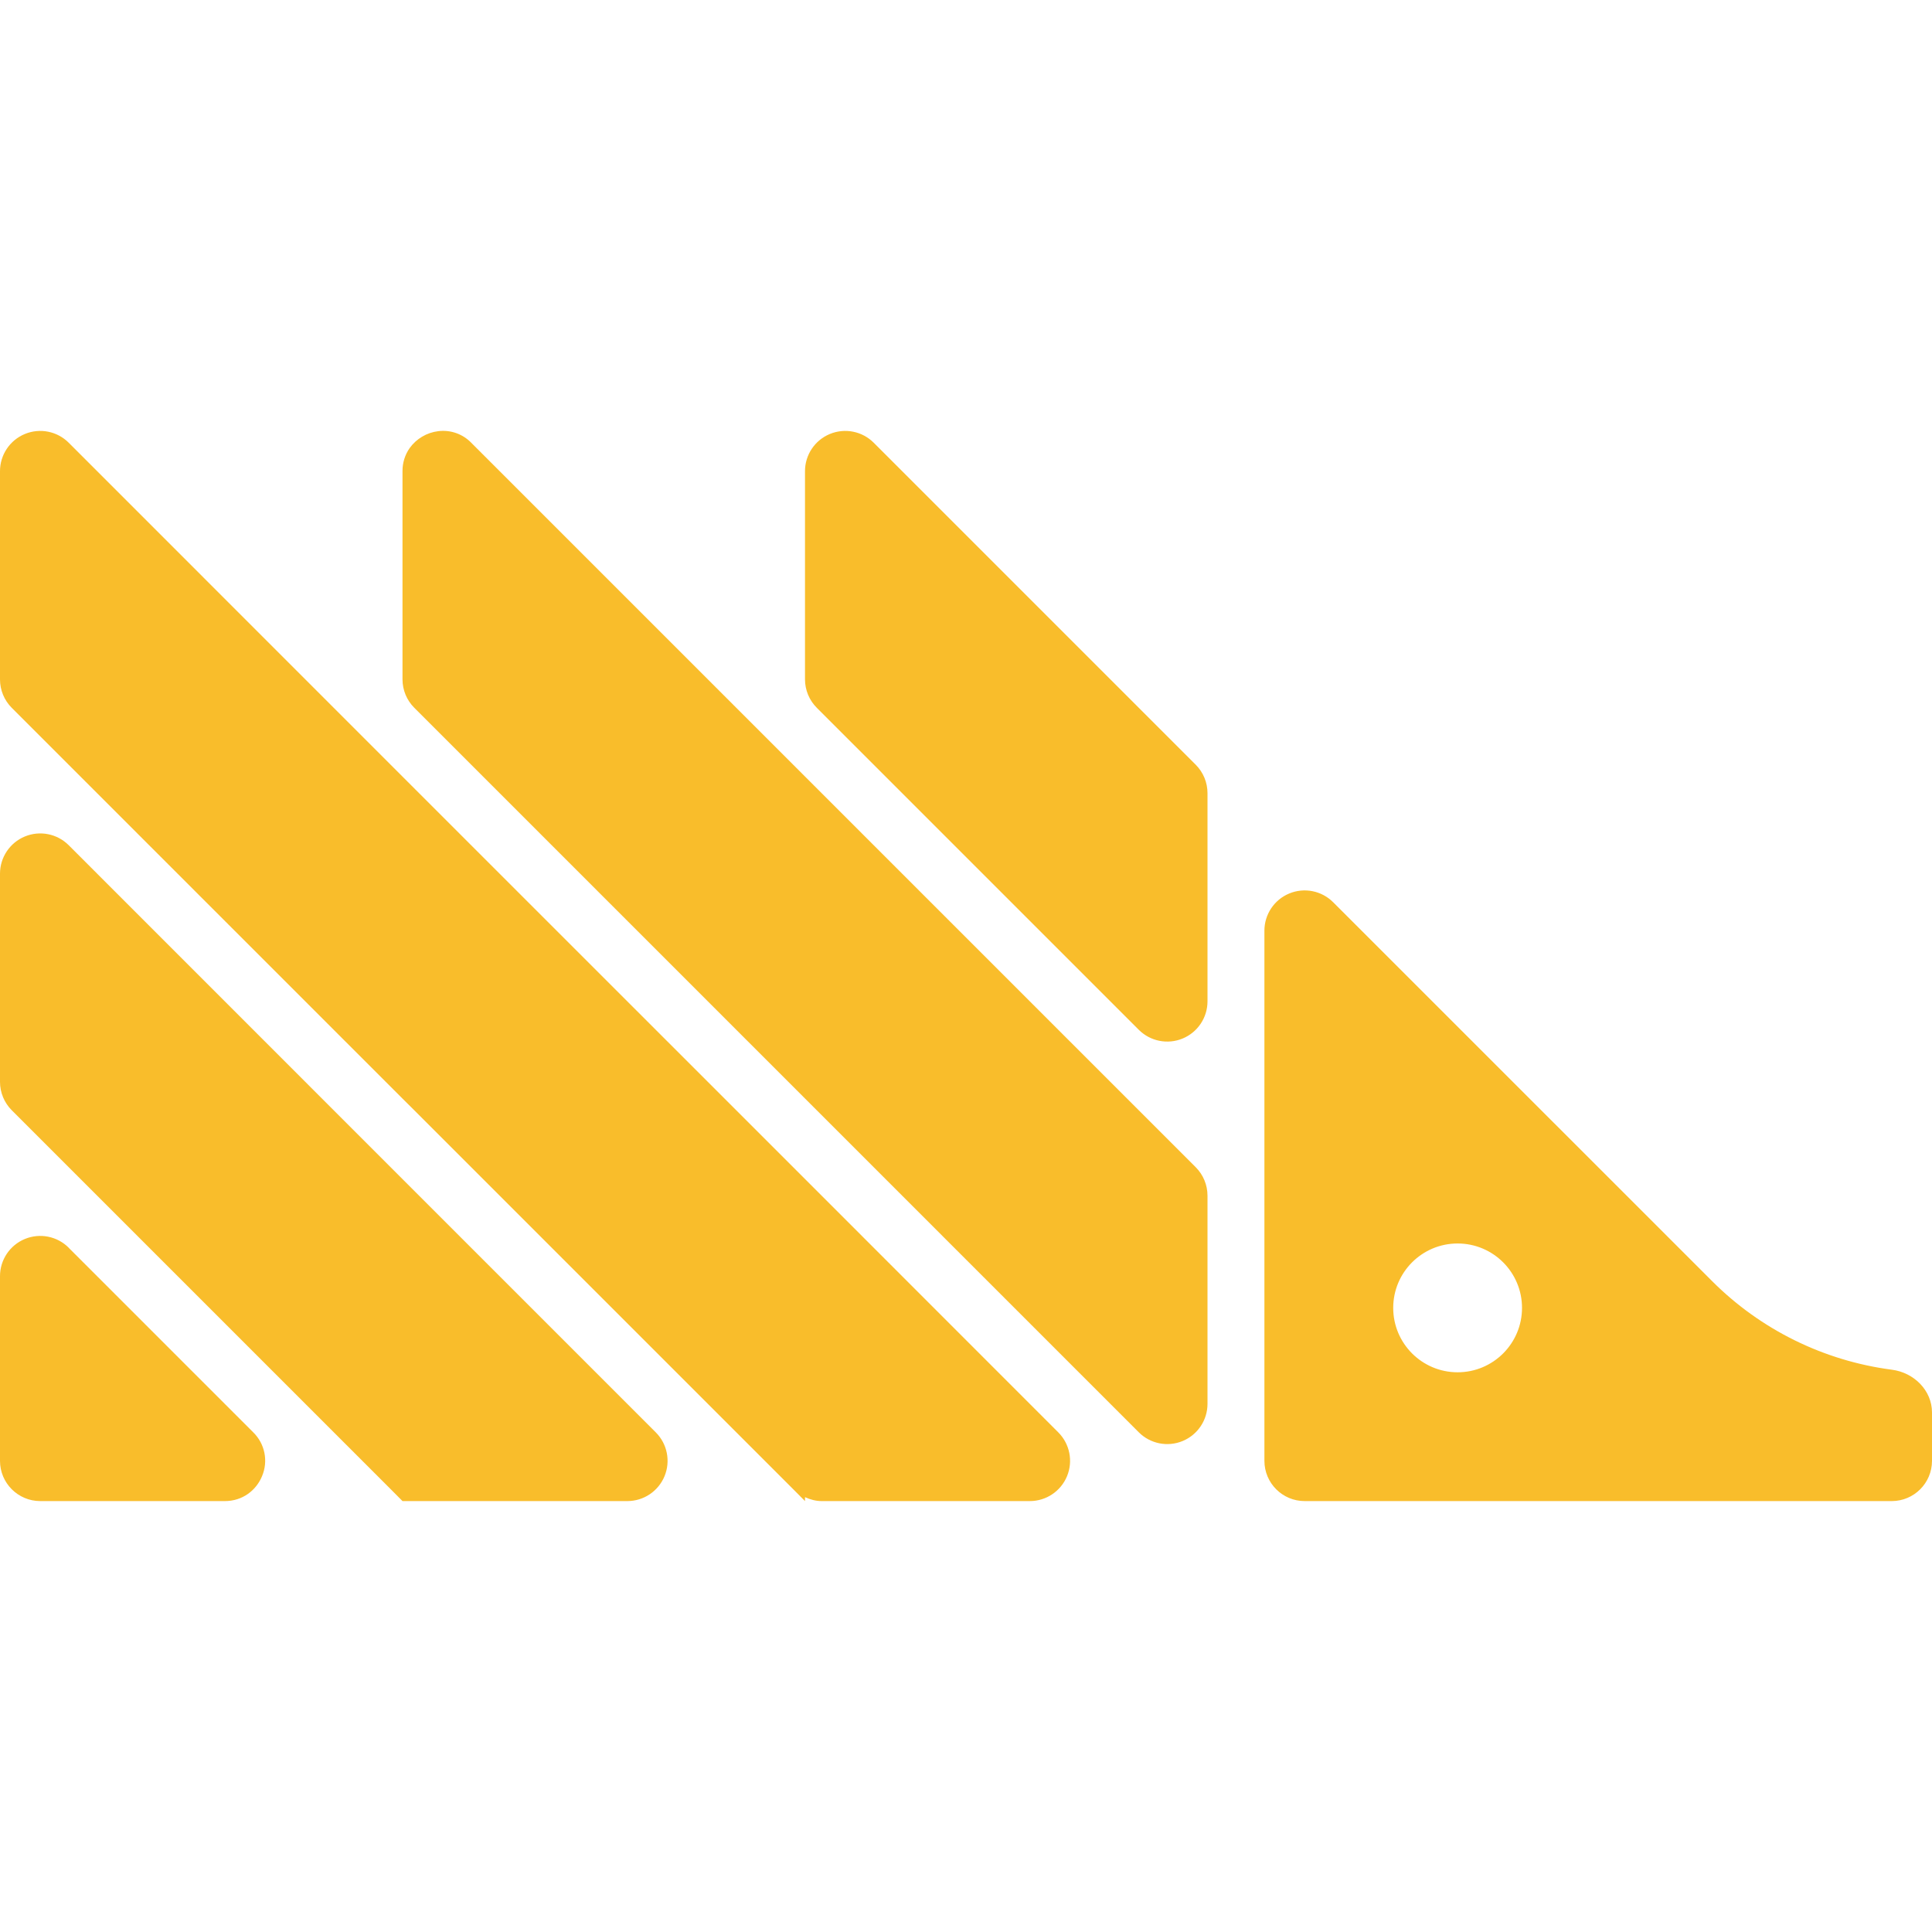
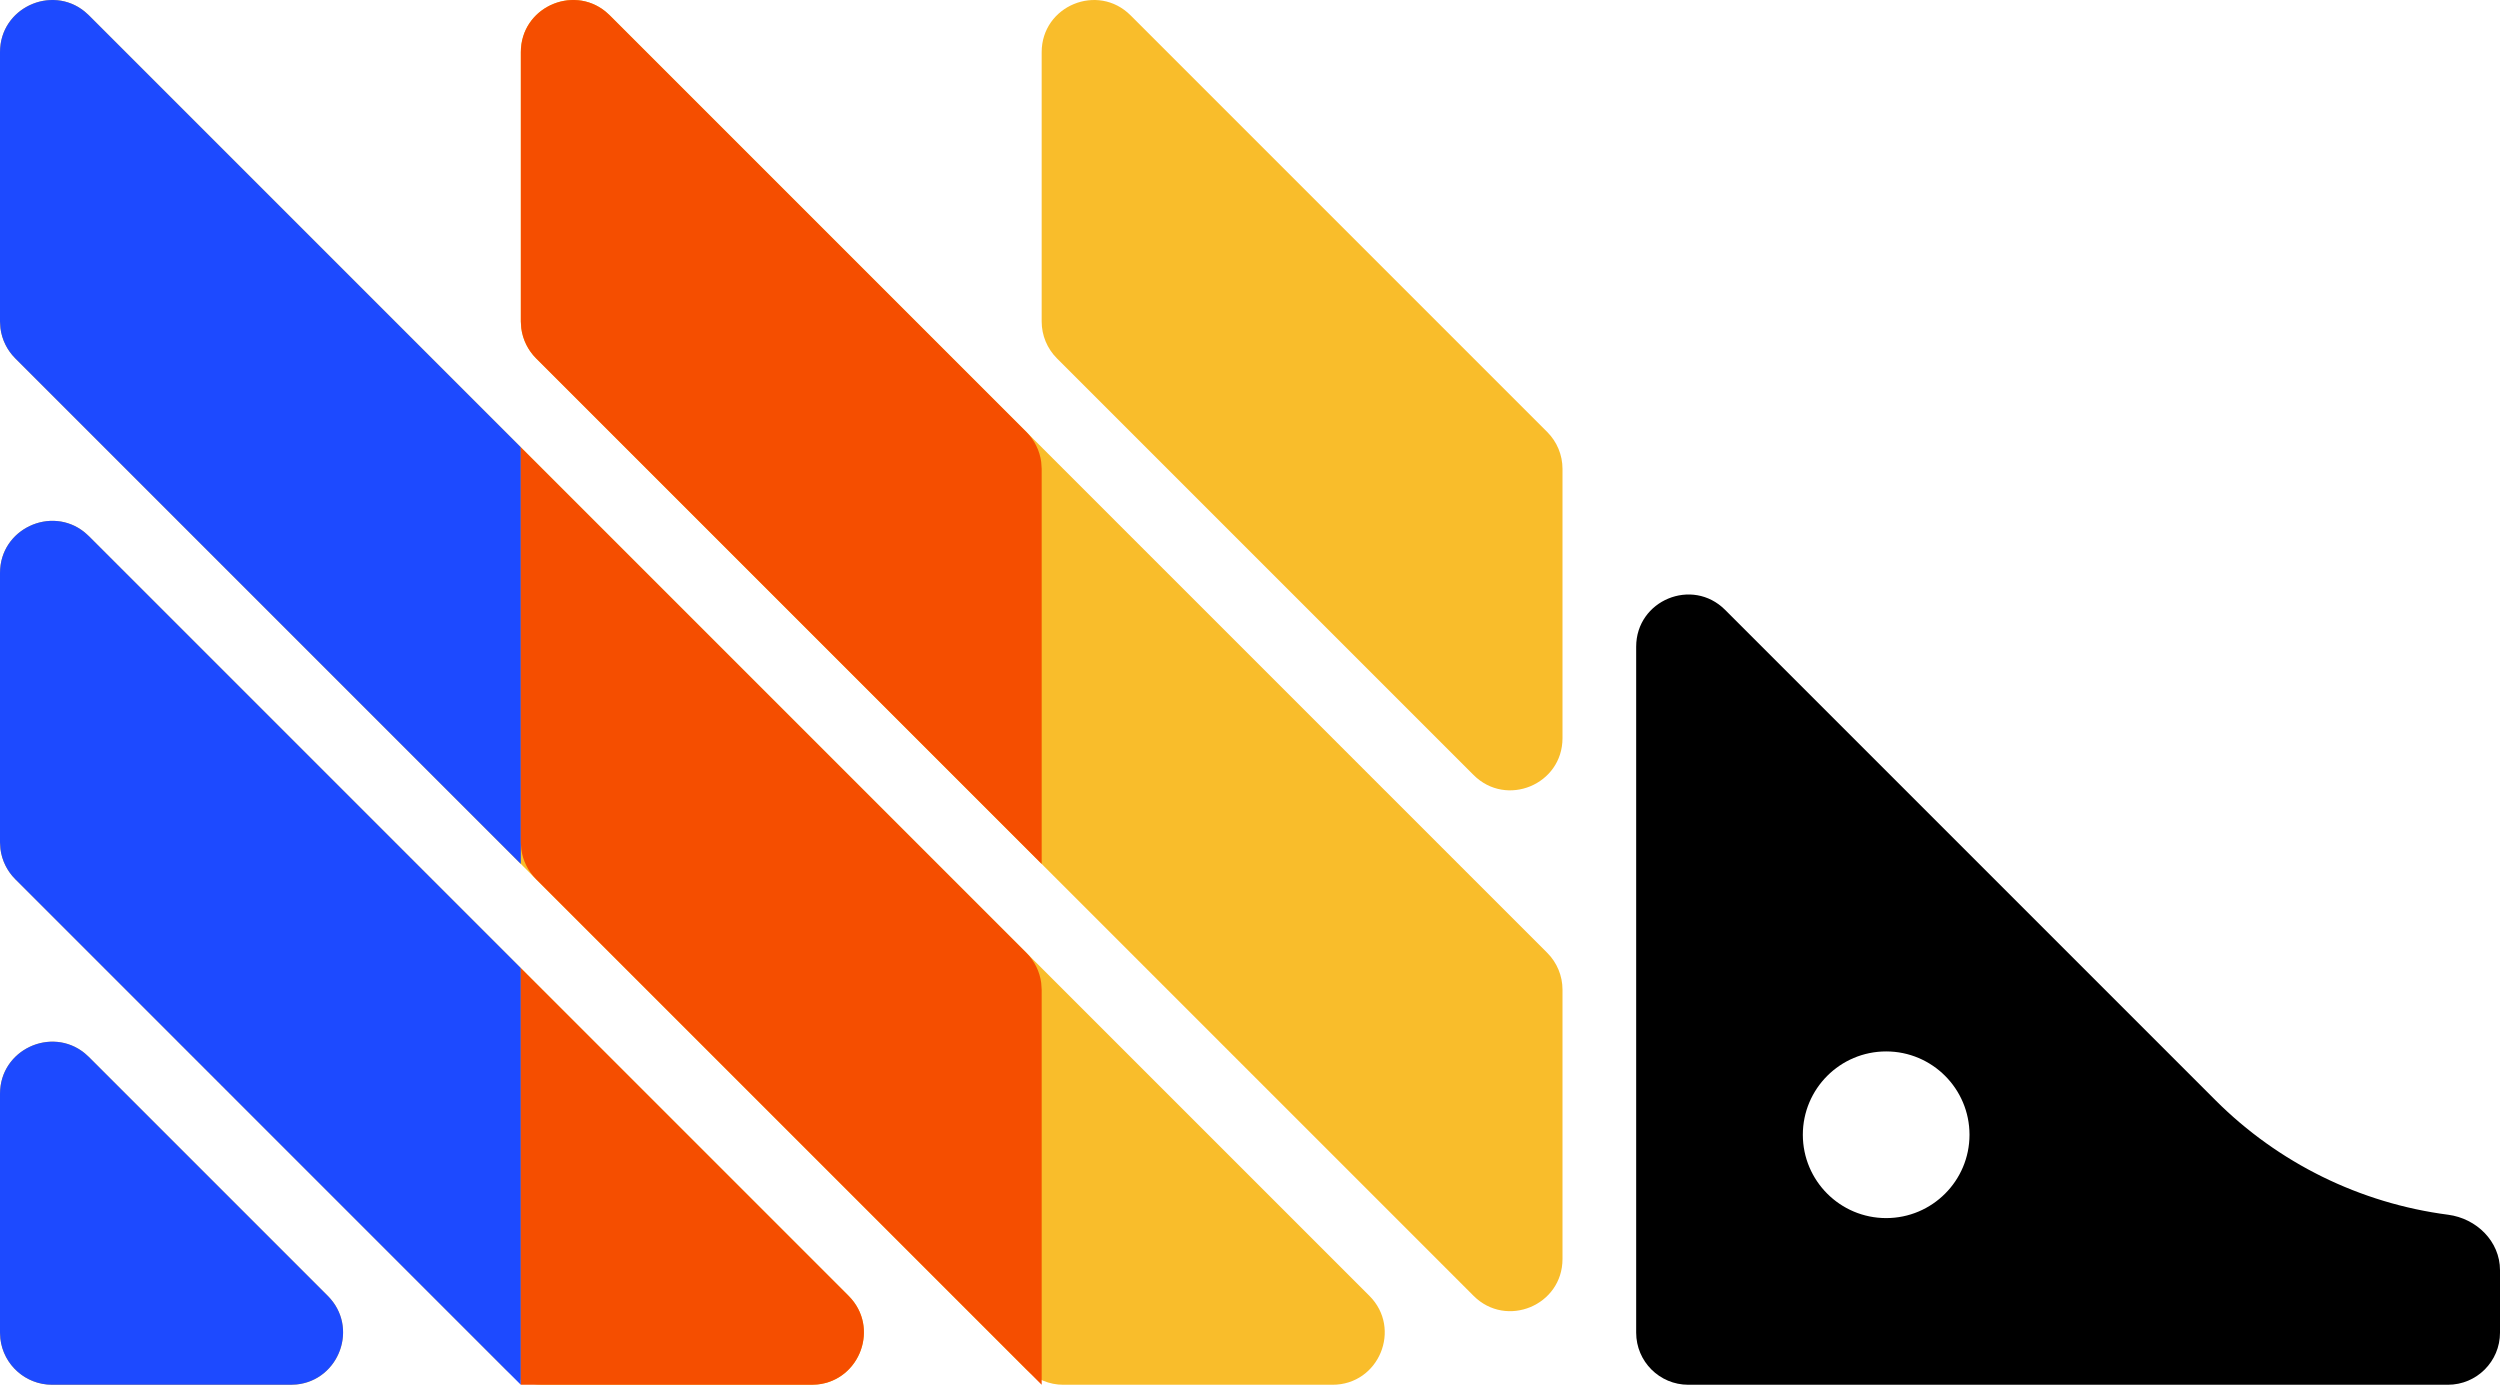
- <svg xmlns="http://www.w3.org/2000/svg" fill="#F9BD2B" role="img" viewBox="0 0 24 24">
-   <path d="M9.854 14.5 5 9.647.854 5.5A.5.5 0 0 0 0 5.854V8.44a.5.5 0 0 0 .146.353L5 13.647l.147.146L9.854 18.5l.146.147v-.049c.065.03.134.049.207.049h2.586a.5.5 0 0 0 .353-.854L9.854 14.5zm0-5-4-4a.487.487 0 0 0-.409-.144.515.515 0 0 0-.356.21.493.493 0 0 0-.089.288V8.44a.5.5 0 0 0 .147.353l9 9a.5.5 0 0 0 .853-.354v-2.585a.5.5 0 0 0-.146-.354l-5-5zm1-4a.5.5 0 0 0-.854.354V8.44a.5.5 0 0 0 .147.353l4 4a.5.5 0 0 0 .853-.354V9.854a.5.5 0 0 0-.146-.354l-4-4zm12.647 11.515a3.863 3.863 0 0 1-2.232-1.1l-4.708-4.707a.5.5 0 0 0-.854.354v6.585a.5.5 0 0 0 .5.5H23.5a.5.5 0 0 0 .5-.5v-.6c0-.276-.225-.497-.499-.532zm-5.394.032a.8.8 0 1 1 0-1.6.8.8 0 0 1 0 1.6zM.854 15.5a.5.5 0 0 0-.854.354v2.293a.5.5 0 0 0 .5.5h2.293c.222 0 .39-.135.462-.309a.493.493 0 0 0-.109-.545L.854 15.501zM5 14.647.854 10.5a.5.5 0 0 0-.854.353v2.586a.5.5 0 0 0 .146.353L4.854 18.5l.146.147h2.793a.5.5 0 0 0 .353-.854L5 14.647z" />
+ <svg xmlns="http://www.w3.org/2000/svg" viewBox="0 0 256 142">
+   <path fill="#f9bd2b" d="M0 112.012c0-4.753 5.746-7.133 9.107-3.772l24.452 24.452c3.361 3.361.98 9.107-3.772 9.107H5.335A5.335 5.335 0 0 1 0 136.464zm0-25.756c0 1.415.562 2.772 1.563 3.773l50.208 50.208c1 1 2.357 1.562 3.772 1.562H83.12c4.753 0 7.134-5.746 3.773-9.107L9.107 54.907C5.747 51.546 0 53.926 0 58.679zm0-53.333c0 1.415.562 2.772 1.563 3.772l103.541 103.542c1 1 2.358 1.562 3.772 1.562h27.578c4.753 0 7.133-5.746 3.772-9.107L9.107 1.573C5.747-1.787 0 .593 0 5.346zm53.333 0c0 1.415.563 2.772 1.563 3.772l95.997 95.997c3.36 3.361 9.107.98 9.107-3.772v-27.578a5.34 5.34 0 0 0-1.563-3.772L62.441 1.573c-3.361-3.36-9.108-.98-9.108 3.773zm62.44-31.35c-3.36-3.36-9.106-.98-9.106 3.773v27.577c0 1.415.562 2.772 1.562 3.772l42.664 42.664c3.36 3.36 9.107.98 9.107-3.773V48.01a5.34 5.34 0 0 0-1.563-3.772z" />
+   <path d="M226.867 112.666L176.651 62.45c-3.361-3.361-9.107-.98-9.107 3.772v70.242a5.335 5.335 0 0 0 5.335 5.335h77.786a5.335 5.335 0 0 0 5.335-5.335v-6.397c0-2.946-2.399-5.299-5.32-5.68a41.2 41.2 0 0 1-23.813-11.72m-33.724 12.066a8.537 8.537 0 0 1-8.533-8.533c0-4.71 3.823-8.534 8.533-8.534a8.537 8.537 0 0 1 8.534 8.534a8.537 8.537 0 0 1-8.534 8.533" />
+   <path fill="#1d4aff" d="m8.656 107.833l.451.406l24.452 24.453c3.215 3.214 1.177 8.612-3.166 9.075l-.606.032H5.335a5.336 5.336 0 0 1-5.3-4.713L0 136.464v-24.452c0-4.547 5.258-6.922 8.656-4.179m0-53.332l.451.406l44.226 44.226V141.8L1.563 90.03a5.34 5.34 0 0 1-1.517-3.072L0 86.257V58.679c0-4.546 5.258-6.921 8.656-4.178M0 5.346C0 .799 5.258-1.576 8.656 1.167l.451.406L53.333 45.8v42.667l-51.77-51.77a5.34 5.34 0 0 1-1.517-3.072L0 32.923z" />
+   <path fill="#f54e00" d="m53.333 45.8l51.771 51.77a5.33 5.33 0 0 1 1.516 3.072l.047.7V141.8L54.896 90.03a5.34 5.34 0 0 1-1.516-3.072l-.047-.701zm0 53.332l33.56 33.56c3.215 3.214 1.176 8.612-3.166 9.075l-.607.032H53.333zM61.99 1.167l.452.406l42.663 42.664a5.33 5.33 0 0 1 1.516 3.07l.047.702v40.457l-51.771-51.77a5.34 5.34 0 0 1-1.516-3.072l-.047-.701V5.346c0-4.547 5.258-6.922 8.656-4.179" />
</svg>
